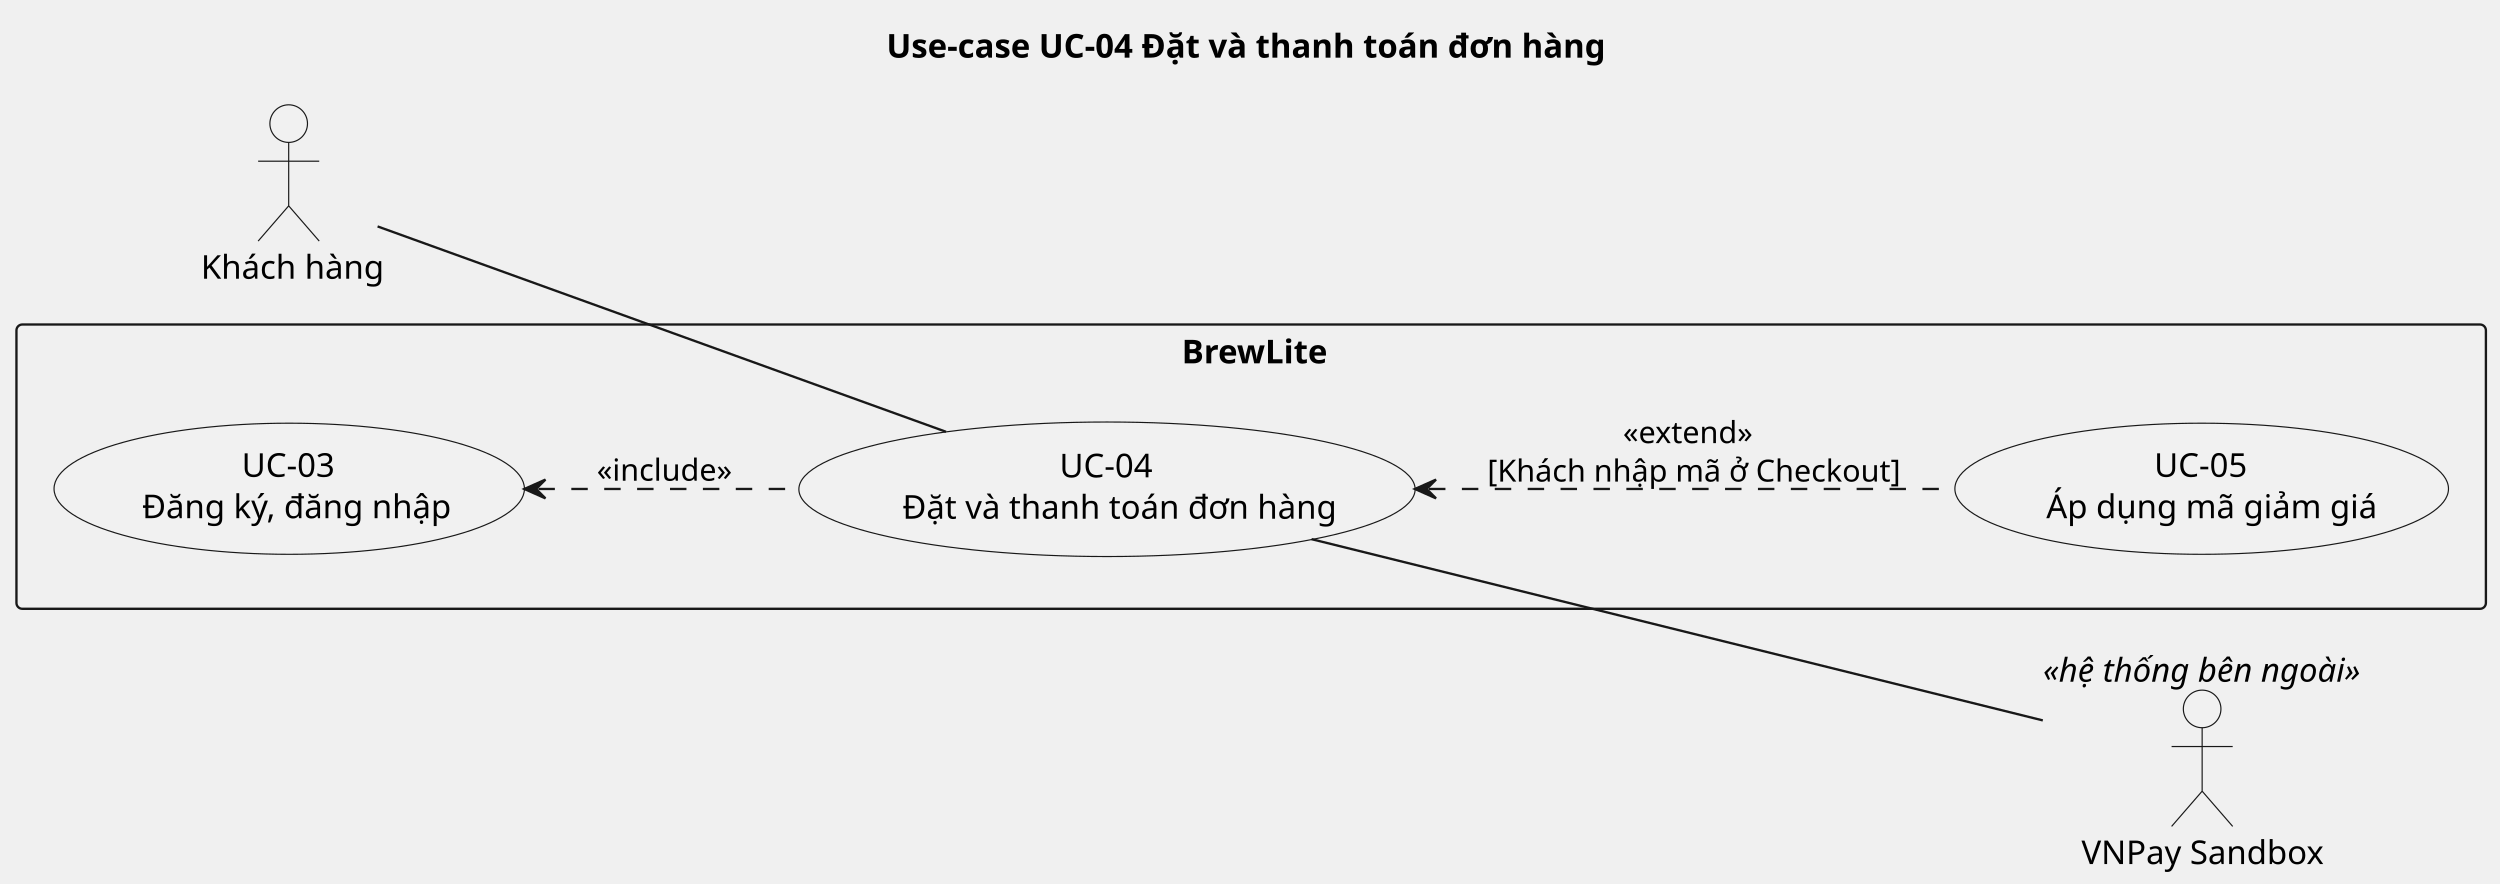
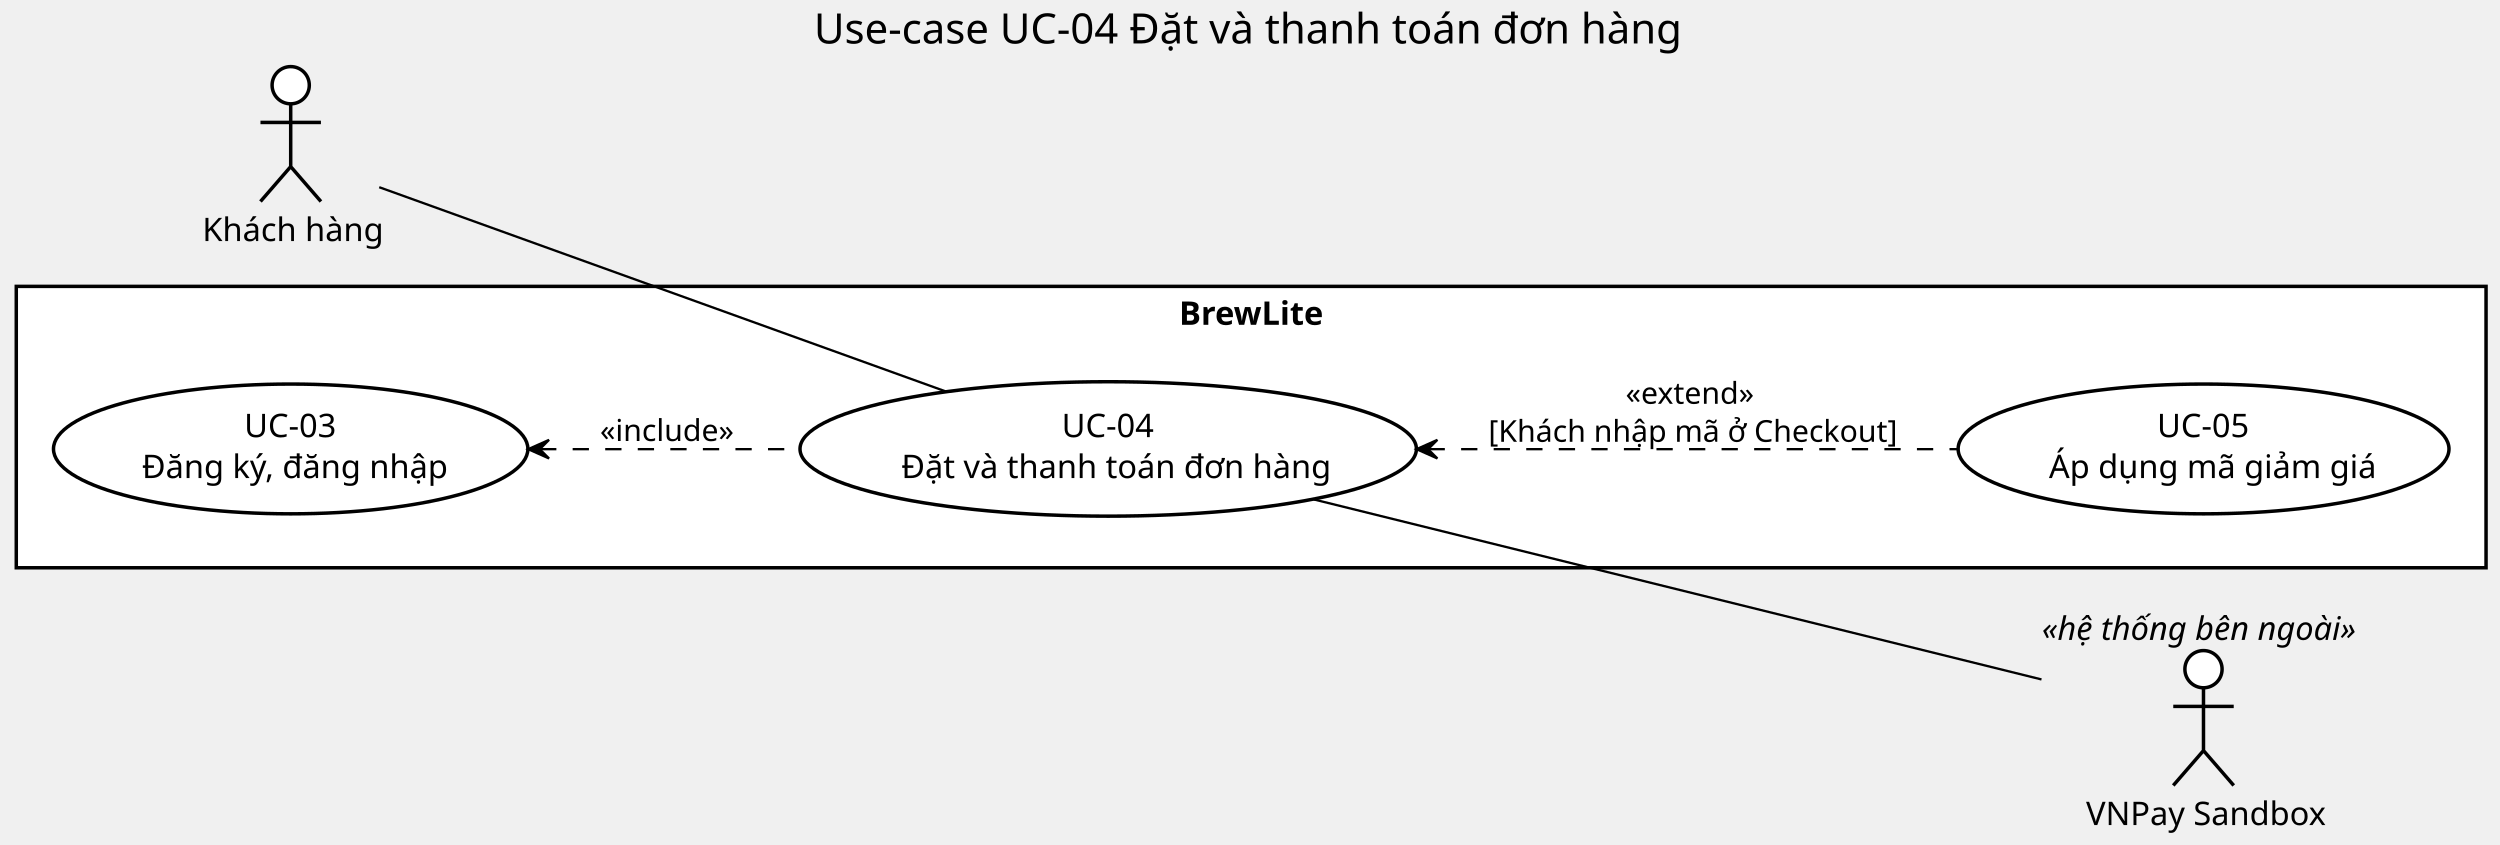
- <svg xmlns="http://www.w3.org/2000/svg" contentStyleType="text/css" height="376px" preserveAspectRatio="none" style="width:1064px;height:376px;background:#FFFFFF;" version="1.1" viewBox="0 0 1064 376" width="1064px" zoomAndPan="magnify">
+ <svg xmlns="http://www.w3.org/2000/svg" contentScriptType="application/ecmascript" contentStyleType="text/css" height="363px" preserveAspectRatio="none" style="width:1075px;height:363px;background:#FEFEFE;" version="1.1" viewBox="0 0 1075 363" width="1075px" zoomAndPan="magnify">
  <defs />
  <g>
-     <text fill="#000000" font-family="sans-serif" font-size="14" font-weight="bold" lengthAdjust="spacing" textLength="295.456" x="377.272" y="24.533">Use-case UC-04 Đặt và thanh toán đơn hàng</text>
-     <g id="cluster_BrewLite">
-       <rect fill="none" height="121" rx="2.5" ry="2.5" style="stroke:#181818;stroke-width:1;" width="1051" x="7" y="138.109" />
-       <text fill="#000000" font-family="sans-serif" font-size="14" font-weight="bold" lengthAdjust="spacing" textLength="59.124" x="502.938" y="154.643">BrewLite</text>
-     </g>
-     <g id="elem_UC03">
-       <ellipse cx="123.097" cy="208.013" fill="#F1F1F1" rx="100.097" ry="27.903" style="stroke:#181818;stroke-width:0.5;" />
-       <text fill="#000000" font-family="sans-serif" font-size="14" lengthAdjust="spacing" textLength="40.455" x="102.87" y="202.937">UC-03</text>
-       <text fill="#000000" font-family="sans-serif" font-size="14" lengthAdjust="spacing" textLength="125.316" x="60.439" y="220.546">Đăng ký, đăng nhập</text>
-     </g>
-     <g id="elem_UC04">
-       <ellipse cx="471.14" cy="208.237" fill="#F1F1F1" rx="131.14" ry="28.628" style="stroke:#181818;stroke-width:0.5;" />
-       <text fill="#000000" font-family="sans-serif" font-size="14" lengthAdjust="spacing" textLength="40.455" x="450.913" y="203.161">UC-04</text>
-       <text fill="#000000" font-family="sans-serif" font-size="14" lengthAdjust="spacing" textLength="174.2" x="384.04" y="220.771">Đặt và thanh toán đơn hàng</text>
-     </g>
-     <g id="elem_UC05">
-       <ellipse cx="937.037" cy="208.013" fill="#F1F1F1" rx="105.037" ry="27.903" style="stroke:#181818;stroke-width:0.5;" />
-       <text fill="#000000" font-family="sans-serif" font-size="14" lengthAdjust="spacing" textLength="40.455" x="916.81" y="202.937">UC-05</text>
-       <text fill="#000000" font-family="sans-serif" font-size="14" lengthAdjust="spacing" textLength="132.303" x="870.886" y="220.546">Áp dụng mã giảm giá</text>
-     </g>
-     <g id="elem_Customer">
-       <ellipse cx="122.865" cy="52.609" fill="#F1F1F1" rx="8" ry="8" style="stroke:#181818;stroke-width:0.5;" />
-       <path d="M122.865,60.609 L122.865,87.609 M109.865,68.609 L135.865,68.609 M122.865,87.609 L109.865,102.609 M122.865,87.609 L135.865,102.609 " fill="none" style="stroke:#181818;stroke-width:0.5;" />
-       <text fill="#000000" font-family="sans-serif" font-size="14" lengthAdjust="spacing" textLength="74.731" x="85.5" y="118.643">Khách hàng</text>
-     </g>
-     <g id="elem_VNPay">
-       <ellipse cx="937.231" cy="301.719" fill="#F1F1F1" rx="8" ry="8" style="stroke:#181818;stroke-width:0.5;" />
-       <path d="M937.231,309.719 L937.231,336.719 M924.231,317.719 L950.231,317.719 M937.231,336.719 L924.231,351.719 M937.231,336.719 L950.231,351.719 " fill="none" style="stroke:#181818;stroke-width:0.5;" />
-       <text fill="#000000" font-family="sans-serif" font-size="14" lengthAdjust="spacing" textLength="102.731" x="885.865" y="367.752">VNPay Sandbox</text>
-       <text fill="#000000" font-family="sans-serif" font-size="14" font-style="italic" lengthAdjust="spacing" textLength="135.461" x="869.5" y="290.143">«hệ thống bên ngoài»</text>
-     </g>
-     <g id="link_Customer_UC04">
-       <path d="M160.7,96.369 C218.18,117.139 330.33,157.649 402.62,183.769 " fill="none" id="Customer-UC04" style="stroke:#181818;stroke-width:1;" />
-     </g>
-     <g id="link_UC04_VNPay">
-       <path d="M558.19,229.469 C648.21,251.779 787.5,286.299 869.42,306.609 " fill="none" id="UC04-VNPay" style="stroke:#181818;stroke-width:1;" />
-     </g>
-     <g id="link_UC03_UC04">
-       <path d="M229.15,208.109 C265.49,208.109 301.19,208.109 339.84,208.109 " fill="none" id="UC03-backto-UC04" style="stroke:#181818;stroke-width:1;stroke-dasharray:7.0,7.0;" />
-       <polygon fill="#181818" points="223.15,208.109,232.15,212.109,228.15,208.109,232.15,204.109,223.15,208.109" style="stroke:#181818;stroke-width:1;" />
-       <text fill="#000000" font-family="sans-serif" font-size="13" lengthAdjust="spacing" textLength="55.656" x="254" y="204.605">«include»</text>
-     </g>
-     <g id="link_UC04_UC05">
-       <path d="M608.18,208.109 C680.69,208.109 763.76,208.109 831.65,208.109 " fill="none" id="UC04-backto-UC05" style="stroke:#181818;stroke-width:1;stroke-dasharray:7.0,7.0;" />
-       <polygon fill="#181818" points="602.18,208.109,611.18,212.109,607.18,208.109,611.18,204.109,602.18,208.109" style="stroke:#181818;stroke-width:1;" />
-       <text fill="#000000" font-family="sans-serif" font-size="13" lengthAdjust="spacing" textLength="53.492" x="690.732" y="188.605">«extend»</text>
-       <text fill="#000000" font-family="sans-serif" font-size="13" lengthAdjust="spacing" textLength="168.956" x="633" y="204.956">[Khách nhập mã ở Checkout]</text>
-     </g>
+     <text fill="#000000" font-family="sans-serif" font-size="18" lengthAdjust="spacing" textLength="362" x="350" y="18.686">Use-case UC-04 Đặt và thanh toán đơn hàng</text>
+     <rect fill="#FFFFFF" height="121" style="stroke:#000000;stroke-width:1.5;" width="1062" x="7" y="123.141" />
+     <text fill="#000000" font-family="sans-serif" font-size="14" font-weight="bold" lengthAdjust="spacing" textLength="62" x="507" y="139.674">BrewLite</text>
+     <ellipse cx="124.995" cy="193.044" fill="#FFFFFF" rx="101.995" ry="27.903" style="stroke:#000000;stroke-width:1.5;" />
+     <text fill="#000000" font-family="sans-serif" font-size="14" lengthAdjust="spacing" textLength="40" x="104.995" y="187.968">UC-03</text>
+     <text fill="#000000" font-family="sans-serif" font-size="14" lengthAdjust="spacing" textLength="128" x="60.995" y="205.577">Đăng ký, đăng nhập</text>
+     <ellipse cx="476.527" cy="193.046" fill="#FFFFFF" rx="132.527" ry="28.905" style="stroke:#000000;stroke-width:1.5;" />
+     <text fill="#000000" font-family="sans-serif" font-size="14" lengthAdjust="spacing" textLength="40" x="456.527" y="187.97">UC-04</text>
+     <text fill="#000000" font-family="sans-serif" font-size="14" lengthAdjust="spacing" textLength="178" x="387.527" y="205.579">Đặt và thanh toán đơn hàng</text>
+     <ellipse cx="947.53" cy="193.044" fill="#FFFFFF" rx="105.531" ry="27.903" style="stroke:#000000;stroke-width:1.5;" />
+     <text fill="#000000" font-family="sans-serif" font-size="14" lengthAdjust="spacing" textLength="40" x="927.53" y="187.968">UC-05</text>
+     <text fill="#000000" font-family="sans-serif" font-size="14" lengthAdjust="spacing" textLength="133" x="881.03" y="205.577">Áp dụng mã giảm giá</text>
+     <ellipse cx="125" cy="36.641" fill="#FFFFFF" rx="8" ry="8" style="stroke:#000000;stroke-width:1.5;" />
+     <path d="M125,44.641 L125,71.641 M112,52.641 L138,52.641 M125,71.641 L112,86.641 M125,71.641 L138,86.641 " fill="none" style="stroke:#000000;stroke-width:1.5;" />
+     <text fill="#000000" font-family="sans-serif" font-size="14" lengthAdjust="spacing" textLength="76" x="87" y="103.674">Khách hàng</text>
+     <ellipse cx="947.5" cy="287.75" fill="#FFFFFF" rx="8" ry="8" style="stroke:#000000;stroke-width:1.5;" />
+     <path d="M947.5,295.75 L947.5,322.75 M934.5,303.75 L960.5,303.75 M947.5,322.75 L934.5,337.75 M947.5,322.75 L960.5,337.75 " fill="none" style="stroke:#000000;stroke-width:1.5;" />
+     <text fill="#000000" font-family="sans-serif" font-size="14" lengthAdjust="spacing" textLength="101" x="897" y="354.783">VNPay Sandbox</text>
+     <text fill="#000000" font-family="sans-serif" font-size="14" font-style="italic" lengthAdjust="spacing" textLength="139" x="878" y="275.174">«hệ thống bên ngoài»</text>
+     <path d="M163.07,80.501 C220.96,101.371 333.73,142.031 406.78,168.361 " fill="none" id="Customer-UC04" style="stroke:#000000;stroke-width:1.0;" />
+     <path d="M564.89,214.751 C655.39,237.141 794.94,271.651 877.84,292.161 " fill="none" id="UC04-VNPay" style="stroke:#000000;stroke-width:1.0;" />
+     <path d="M232.24,193.141 C267.37,193.141 306.89,193.141 343.71,193.141 " fill="none" id="UC03-backto-UC04" style="stroke:#000000;stroke-width:1.0;stroke-dasharray:7.0,7.0;" />
+     <polygon fill="#000000" points="227.09,193.141,236.09,197.141,232.09,193.141,236.09,189.141,227.09,193.141" style="stroke:#000000;stroke-width:1.0;" />
+     <text fill="#000000" font-family="sans-serif" font-size="13" lengthAdjust="spacing" textLength="55" x="258" y="189.636">«include»</text>
+     <path d="M614.28,193.141 C686.87,193.141 774.68,193.141 841.79,193.141 " fill="none" id="UC04-backto-UC05" style="stroke:#000000;stroke-width:1.0;stroke-dasharray:7.0,7.0;" />
+     <polygon fill="#000000" points="609.08,193.141,618.08,197.141,614.08,193.141,618.08,189.141,609.08,193.141" style="stroke:#000000;stroke-width:1.0;" />
+     <text fill="#000000" font-family="sans-serif" font-size="13" lengthAdjust="spacing" textLength="53" x="699" y="173.636">«extend»</text>
+     <text fill="#000000" font-family="sans-serif" font-size="13" lengthAdjust="spacing" textLength="171" x="640" y="189.987">[Khách nhập mã ở Checkout]</text>
  </g>
</svg>
